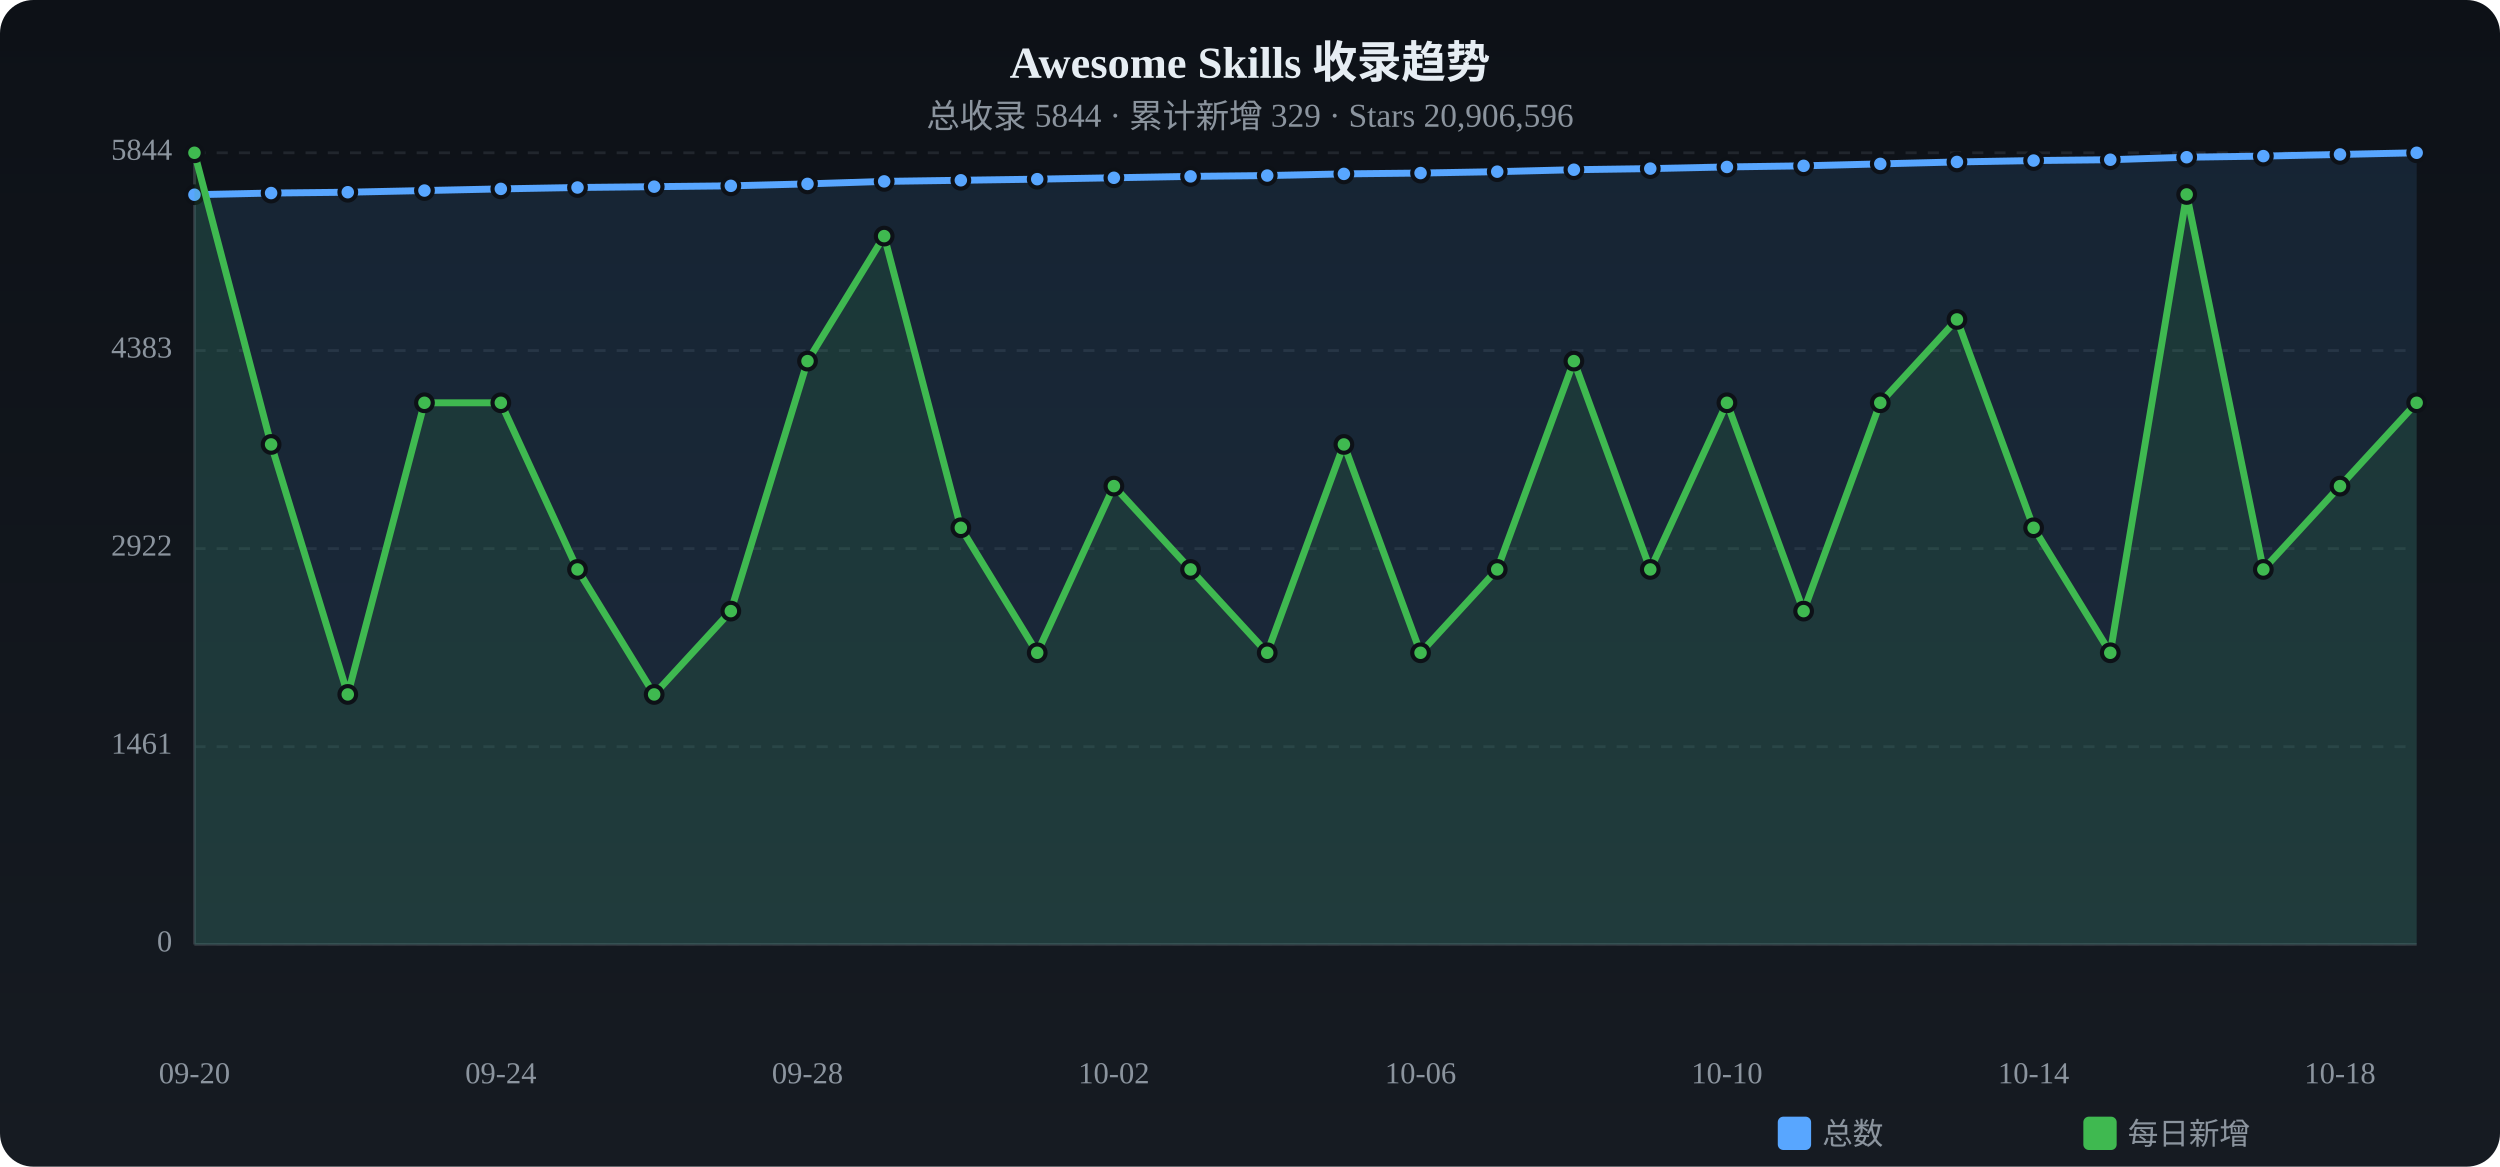
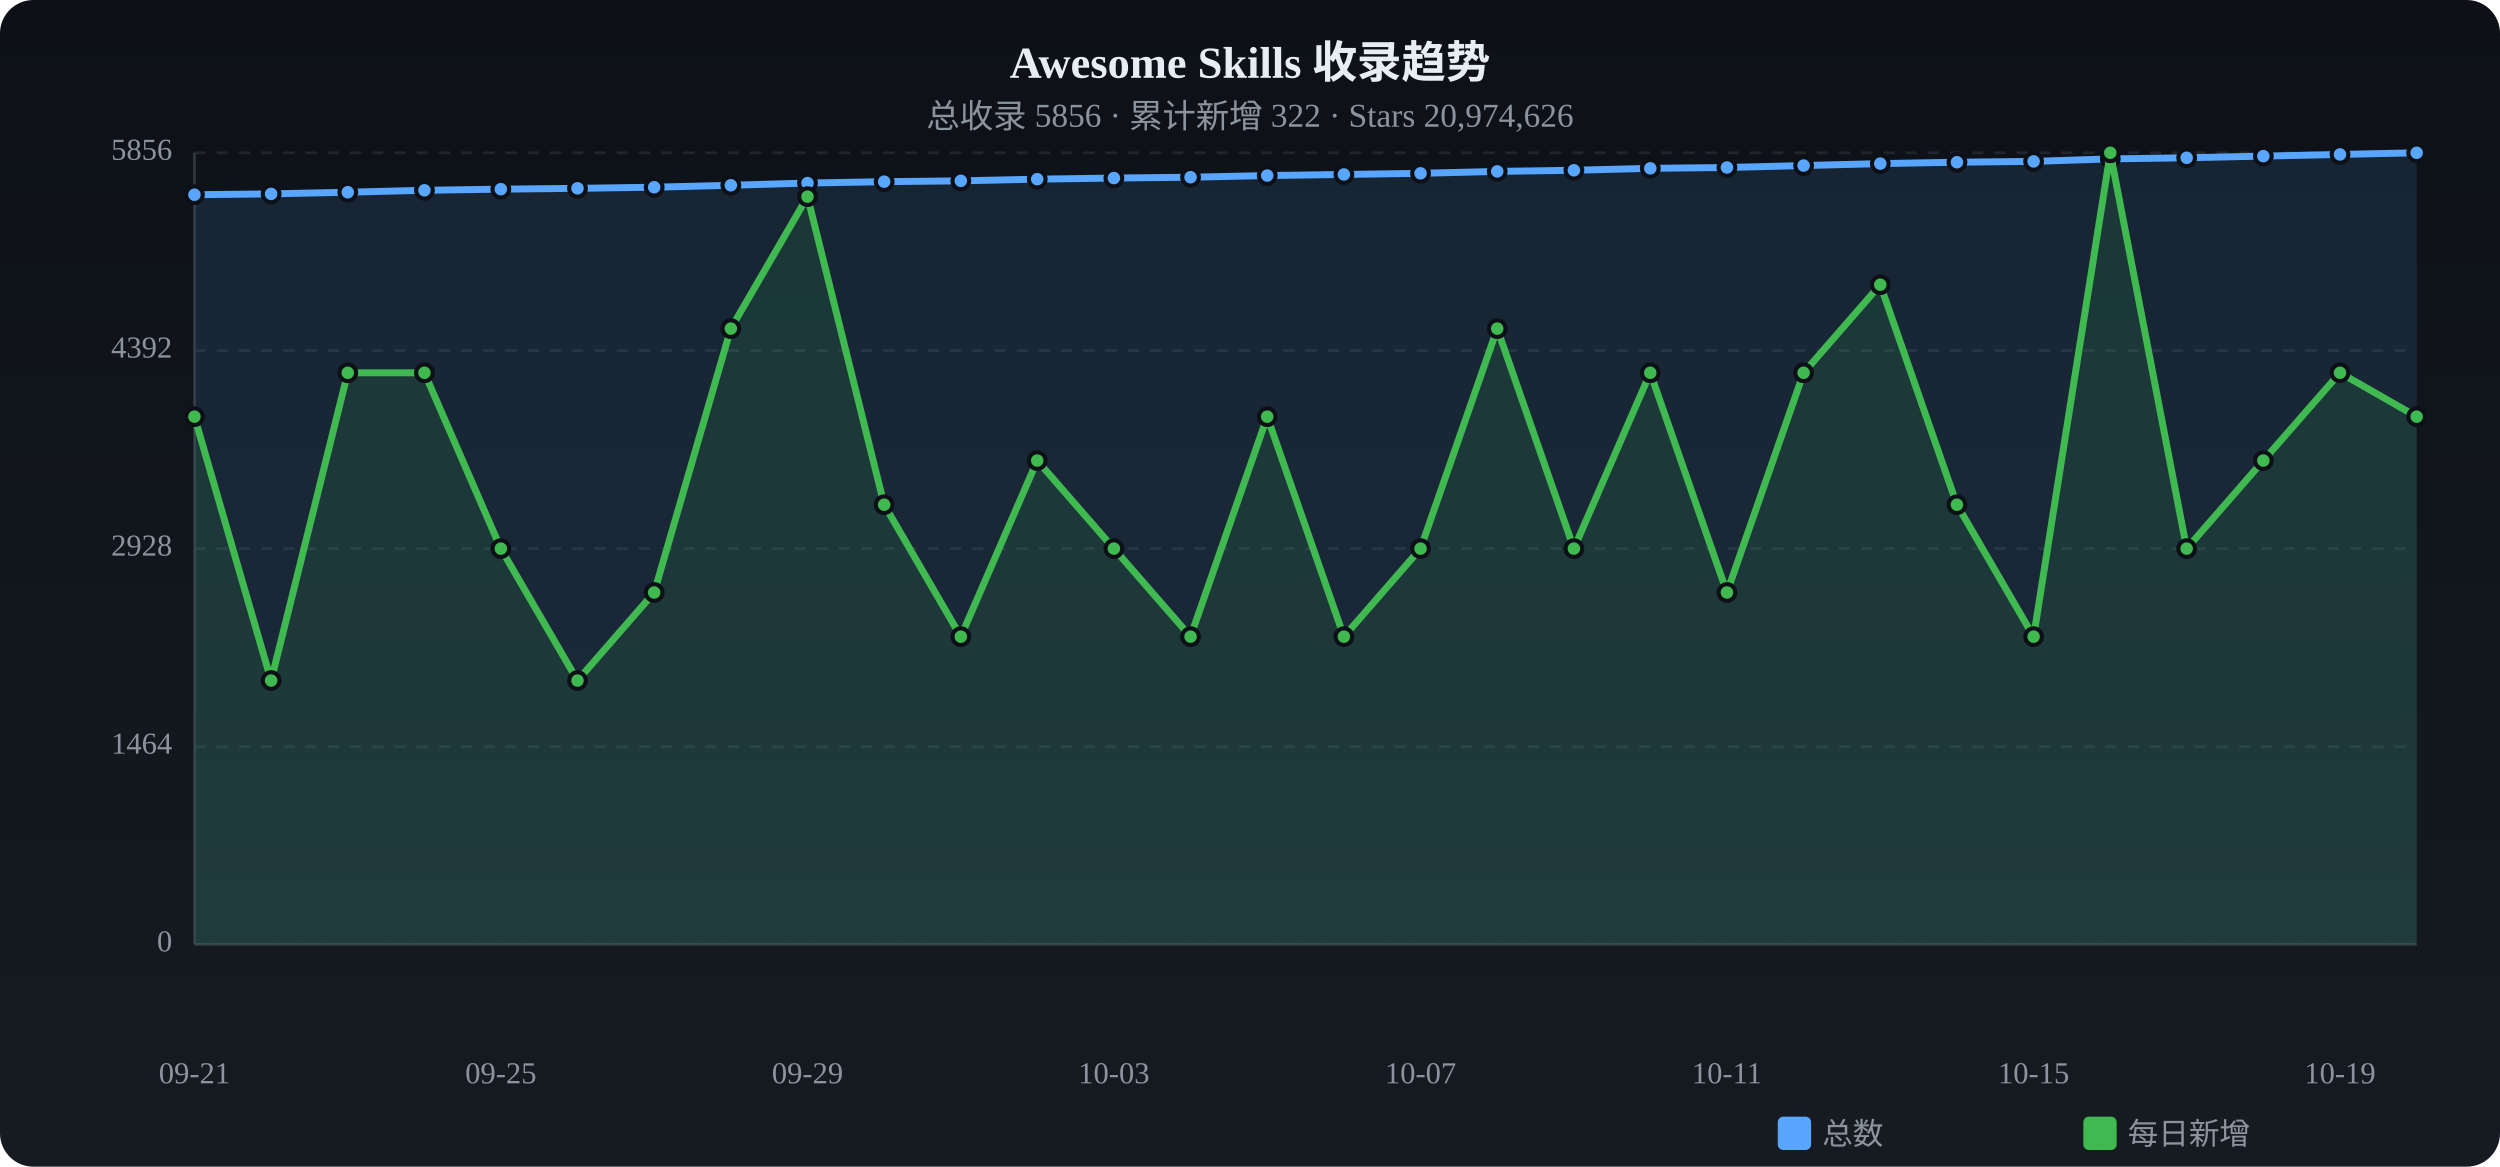
<svg xmlns="http://www.w3.org/2000/svg" viewBox="0 0 900 420" width="900" height="420">
  <defs>
    <linearGradient id="tbg" x1="0%" y1="0%" x2="0%" y2="100%">
      <stop offset="0%" stop-color="#0d1117" />
      <stop offset="100%" stop-color="#161b22" />
    </linearGradient>
  </defs>
  <rect width="900" height="420" rx="12" fill="url(#tbg)" />
  <text x="450.0" y="28" text-anchor="middle" fill="#e6edf3" font-size="16" font-weight="bold">Awesome Skills 收录趋势</text>
-   <text x="450.0" y="46" text-anchor="middle" fill="#8b949e" font-size="12">总收录 5844 · 累计新增 329 · Stars 20,906,596</text>
+   <text x="450.0" y="46" text-anchor="middle" fill="#8b949e" font-size="12">总收录 5856 · 累计新增 322 · Stars 20,974,626</text>
  <text x="62" y="340.0" text-anchor="end" fill="#8b949e" font-size="11" dominant-baseline="middle">0</text>
  <line x1="70" y1="340.0" x2="870" y2="340.0" stroke="#21262d" stroke-dasharray="4 4" />
-   <text x="62" y="268.8" text-anchor="end" fill="#8b949e" font-size="11" dominant-baseline="middle">1461</text>
+   <text x="62" y="268.8" text-anchor="end" fill="#8b949e" font-size="11" dominant-baseline="middle">1464</text>
  <line x1="70" y1="268.8" x2="870" y2="268.8" stroke="#21262d" stroke-dasharray="4 4" />
-   <text x="62" y="197.5" text-anchor="end" fill="#8b949e" font-size="11" dominant-baseline="middle">2922</text>
+   <text x="62" y="197.5" text-anchor="end" fill="#8b949e" font-size="11" dominant-baseline="middle">2928</text>
  <line x1="70" y1="197.5" x2="870" y2="197.5" stroke="#21262d" stroke-dasharray="4 4" />
-   <text x="62" y="126.2" text-anchor="end" fill="#8b949e" font-size="11" dominant-baseline="middle">4383</text>
+   <text x="62" y="126.2" text-anchor="end" fill="#8b949e" font-size="11" dominant-baseline="middle">4392</text>
  <line x1="70" y1="126.2" x2="870" y2="126.2" stroke="#21262d" stroke-dasharray="4 4" />
-   <text x="62" y="55.0" text-anchor="end" fill="#8b949e" font-size="11" dominant-baseline="middle">5844</text>
+   <text x="62" y="55.0" text-anchor="end" fill="#8b949e" font-size="11" dominant-baseline="middle">5856</text>
  <line x1="70" y1="55.0" x2="870" y2="55.0" stroke="#21262d" stroke-dasharray="4 4" />
  <line x1="70" y1="55" x2="70" y2="340" stroke="#30363d" />
  <line x1="70" y1="340" x2="870" y2="340" stroke="#30363d" />
-   <path d="M70.0,70.1 L97.6,69.5 L125.2,69.2 L152.8,68.6 L180.3,68.0 L207.9,67.5 L235.5,67.2 L263.1,66.9 L290.7,66.2 L318.3,65.3 L345.9,64.9 L373.4,64.5 L401.0,64.0 L428.6,63.5 L456.2,63.2 L483.8,62.6 L511.4,62.3 L539.0,61.8 L566.6,61.1 L594.1,60.7 L621.7,60.1 L649.3,59.7 L676.9,59.0 L704.5,58.3 L732.1,57.8 L759.7,57.5 L787.2,56.6 L814.8,56.2 L842.4,55.6 L870.0,55.0 L870.0,340 L70.0,340 Z" fill="#58a6ff" opacity="0.12" />
-   <polyline points="70.0,70.1 97.6,69.5 125.2,69.2 152.8,68.6 180.3,68.0 207.9,67.5 235.5,67.2 263.1,66.9 290.7,66.2 318.3,65.3 345.9,64.9 373.4,64.5 401.0,64.0 428.6,63.5 456.2,63.2 483.8,62.6 511.4,62.3 539.0,61.8 566.6,61.1 594.1,60.7 621.7,60.1 649.3,59.7 676.9,59.0 704.5,58.3 732.1,57.8 759.7,57.5 787.2,56.6 814.8,56.2 842.4,55.6 870.0,55.0" fill="none" stroke="#58a6ff" stroke-width="2.5" stroke-linecap="round" stroke-linejoin="round" />
+   <path d="M70.0,70.1 L97.6,69.8 L125.2,69.2 L152.8,68.5 L180.3,68.1 L207.9,67.8 L235.5,67.4 L263.1,66.7 L290.7,65.9 L318.3,65.4 L345.9,65.1 L373.4,64.5 L401.0,64.1 L428.6,63.8 L456.2,63.2 L483.8,62.8 L511.4,62.4 L539.0,61.7 L566.6,61.3 L594.1,60.6 L621.7,60.3 L649.3,59.6 L676.9,58.9 L704.5,58.4 L732.1,58.1 L759.7,57.2 L787.2,56.8 L814.8,56.2 L842.4,55.6 L870.0,55.0 L870.0,340 L70.0,340 Z" fill="#58a6ff" opacity="0.12" />
+   <polyline points="70.0,70.1 97.6,69.8 125.2,69.2 152.8,68.5 180.3,68.1 207.9,67.8 235.5,67.4 263.1,66.7 290.7,65.9 318.3,65.4 345.9,65.1 373.4,64.5 401.0,64.1 428.6,63.8 456.2,63.2 483.8,62.8 511.4,62.4 539.0,61.7 566.6,61.3 594.1,60.6 621.7,60.3 649.3,59.6 676.9,58.9 704.5,58.4 732.1,58.1 759.7,57.2 787.2,56.8 814.8,56.2 842.4,55.6 870.0,55.0" fill="none" stroke="#58a6ff" stroke-width="2.5" stroke-linecap="round" stroke-linejoin="round" />
  <circle cx="70.0" cy="70.1" r="3" fill="#58a6ff" stroke="#0d1117" stroke-width="1.5" />
-   <circle cx="97.6" cy="69.5" r="3" fill="#58a6ff" stroke="#0d1117" stroke-width="1.5" />
+   <circle cx="97.6" cy="69.8" r="3" fill="#58a6ff" stroke="#0d1117" stroke-width="1.5" />
  <circle cx="125.2" cy="69.2" r="3" fill="#58a6ff" stroke="#0d1117" stroke-width="1.5" />
-   <circle cx="152.8" cy="68.6" r="3" fill="#58a6ff" stroke="#0d1117" stroke-width="1.5" />
-   <circle cx="180.3" cy="68.0" r="3" fill="#58a6ff" stroke="#0d1117" stroke-width="1.5" />
-   <circle cx="207.9" cy="67.5" r="3" fill="#58a6ff" stroke="#0d1117" stroke-width="1.5" />
-   <circle cx="235.5" cy="67.2" r="3" fill="#58a6ff" stroke="#0d1117" stroke-width="1.5" />
-   <circle cx="263.1" cy="66.9" r="3" fill="#58a6ff" stroke="#0d1117" stroke-width="1.5" />
-   <circle cx="290.7" cy="66.2" r="3" fill="#58a6ff" stroke="#0d1117" stroke-width="1.5" />
-   <circle cx="318.3" cy="65.3" r="3" fill="#58a6ff" stroke="#0d1117" stroke-width="1.5" />
-   <circle cx="345.9" cy="64.9" r="3" fill="#58a6ff" stroke="#0d1117" stroke-width="1.5" />
+   <circle cx="152.8" cy="68.5" r="3" fill="#58a6ff" stroke="#0d1117" stroke-width="1.5" />
+   <circle cx="180.3" cy="68.1" r="3" fill="#58a6ff" stroke="#0d1117" stroke-width="1.5" />
+   <circle cx="207.9" cy="67.8" r="3" fill="#58a6ff" stroke="#0d1117" stroke-width="1.5" />
+   <circle cx="235.5" cy="67.4" r="3" fill="#58a6ff" stroke="#0d1117" stroke-width="1.5" />
+   <circle cx="263.1" cy="66.7" r="3" fill="#58a6ff" stroke="#0d1117" stroke-width="1.5" />
+   <circle cx="290.7" cy="65.9" r="3" fill="#58a6ff" stroke="#0d1117" stroke-width="1.5" />
+   <circle cx="318.3" cy="65.4" r="3" fill="#58a6ff" stroke="#0d1117" stroke-width="1.5" />
+   <circle cx="345.9" cy="65.1" r="3" fill="#58a6ff" stroke="#0d1117" stroke-width="1.5" />
  <circle cx="373.4" cy="64.5" r="3" fill="#58a6ff" stroke="#0d1117" stroke-width="1.5" />
-   <circle cx="401.0" cy="64.0" r="3" fill="#58a6ff" stroke="#0d1117" stroke-width="1.5" />
-   <circle cx="428.6" cy="63.5" r="3" fill="#58a6ff" stroke="#0d1117" stroke-width="1.5" />
+   <circle cx="401.0" cy="64.1" r="3" fill="#58a6ff" stroke="#0d1117" stroke-width="1.5" />
+   <circle cx="428.6" cy="63.8" r="3" fill="#58a6ff" stroke="#0d1117" stroke-width="1.5" />
  <circle cx="456.2" cy="63.2" r="3" fill="#58a6ff" stroke="#0d1117" stroke-width="1.5" />
-   <circle cx="483.8" cy="62.6" r="3" fill="#58a6ff" stroke="#0d1117" stroke-width="1.5" />
-   <circle cx="511.4" cy="62.3" r="3" fill="#58a6ff" stroke="#0d1117" stroke-width="1.5" />
-   <circle cx="539.0" cy="61.8" r="3" fill="#58a6ff" stroke="#0d1117" stroke-width="1.5" />
-   <circle cx="566.6" cy="61.1" r="3" fill="#58a6ff" stroke="#0d1117" stroke-width="1.5" />
-   <circle cx="594.1" cy="60.7" r="3" fill="#58a6ff" stroke="#0d1117" stroke-width="1.5" />
-   <circle cx="621.7" cy="60.1" r="3" fill="#58a6ff" stroke="#0d1117" stroke-width="1.5" />
-   <circle cx="649.3" cy="59.7" r="3" fill="#58a6ff" stroke="#0d1117" stroke-width="1.5" />
-   <circle cx="676.9" cy="59.0" r="3" fill="#58a6ff" stroke="#0d1117" stroke-width="1.5" />
-   <circle cx="704.5" cy="58.3" r="3" fill="#58a6ff" stroke="#0d1117" stroke-width="1.5" />
-   <circle cx="732.1" cy="57.8" r="3" fill="#58a6ff" stroke="#0d1117" stroke-width="1.5" />
-   <circle cx="759.7" cy="57.5" r="3" fill="#58a6ff" stroke="#0d1117" stroke-width="1.5" />
-   <circle cx="787.2" cy="56.6" r="3" fill="#58a6ff" stroke="#0d1117" stroke-width="1.5" />
+   <circle cx="483.8" cy="62.8" r="3" fill="#58a6ff" stroke="#0d1117" stroke-width="1.5" />
+   <circle cx="511.4" cy="62.4" r="3" fill="#58a6ff" stroke="#0d1117" stroke-width="1.5" />
+   <circle cx="539.0" cy="61.7" r="3" fill="#58a6ff" stroke="#0d1117" stroke-width="1.5" />
+   <circle cx="566.6" cy="61.3" r="3" fill="#58a6ff" stroke="#0d1117" stroke-width="1.5" />
+   <circle cx="594.1" cy="60.6" r="3" fill="#58a6ff" stroke="#0d1117" stroke-width="1.5" />
+   <circle cx="621.7" cy="60.3" r="3" fill="#58a6ff" stroke="#0d1117" stroke-width="1.5" />
+   <circle cx="649.3" cy="59.6" r="3" fill="#58a6ff" stroke="#0d1117" stroke-width="1.5" />
+   <circle cx="676.9" cy="58.9" r="3" fill="#58a6ff" stroke="#0d1117" stroke-width="1.5" />
+   <circle cx="704.5" cy="58.4" r="3" fill="#58a6ff" stroke="#0d1117" stroke-width="1.5" />
+   <circle cx="732.1" cy="58.1" r="3" fill="#58a6ff" stroke="#0d1117" stroke-width="1.5" />
+   <circle cx="759.7" cy="57.2" r="3" fill="#58a6ff" stroke="#0d1117" stroke-width="1.5" />
+   <circle cx="787.2" cy="56.8" r="3" fill="#58a6ff" stroke="#0d1117" stroke-width="1.5" />
  <circle cx="814.8" cy="56.2" r="3" fill="#58a6ff" stroke="#0d1117" stroke-width="1.5" />
  <circle cx="842.4" cy="55.6" r="3" fill="#58a6ff" stroke="#0d1117" stroke-width="1.5" />
  <circle cx="870.0" cy="55.0" r="3" fill="#58a6ff" stroke="#0d1117" stroke-width="1.5" />
-   <path d="M70.0,55.0 L97.6,160.0 L125.2,250.0 L152.8,145.0 L180.3,145.0 L207.9,205.0 L235.5,250.0 L263.1,220.0 L290.7,130.0 L318.3,85.0 L345.9,190.0 L373.4,235.0 L401.0,175.0 L428.6,205.0 L456.2,235.0 L483.8,160.0 L511.4,235.0 L539.0,205.0 L566.6,130.0 L594.1,205.0 L621.7,145.0 L649.3,220.0 L676.9,145.0 L704.5,115.0 L732.1,190.0 L759.7,235.0 L787.2,70.0 L814.8,205.0 L842.4,175.0 L870.0,145.0 L870.0,340 L70.0,340 Z" fill="#3fb950" opacity="0.12" />
-   <polyline points="70.0,55.0 97.6,160.0 125.2,250.0 152.8,145.0 180.3,145.0 207.9,205.0 235.5,250.0 263.1,220.0 290.7,130.0 318.3,85.0 345.9,190.0 373.4,235.0 401.0,175.0 428.6,205.0 456.2,235.0 483.8,160.0 511.4,235.0 539.0,205.0 566.6,130.0 594.1,205.0 621.7,145.0 649.3,220.0 676.9,145.0 704.5,115.0 732.1,190.0 759.7,235.0 787.2,70.0 814.8,205.0 842.4,175.0 870.0,145.0" fill="none" stroke="#3fb950" stroke-width="2.5" stroke-linecap="round" stroke-linejoin="round" />
-   <circle cx="70.0" cy="55.0" r="3" fill="#3fb950" stroke="#0d1117" stroke-width="1.5" />
-   <circle cx="97.6" cy="160.0" r="3" fill="#3fb950" stroke="#0d1117" stroke-width="1.5" />
-   <circle cx="125.2" cy="250.0" r="3" fill="#3fb950" stroke="#0d1117" stroke-width="1.5" />
-   <circle cx="152.8" cy="145.0" r="3" fill="#3fb950" stroke="#0d1117" stroke-width="1.5" />
-   <circle cx="180.3" cy="145.0" r="3" fill="#3fb950" stroke="#0d1117" stroke-width="1.5" />
-   <circle cx="207.9" cy="205.0" r="3" fill="#3fb950" stroke="#0d1117" stroke-width="1.5" />
-   <circle cx="235.5" cy="250.0" r="3" fill="#3fb950" stroke="#0d1117" stroke-width="1.5" />
-   <circle cx="263.1" cy="220.0" r="3" fill="#3fb950" stroke="#0d1117" stroke-width="1.5" />
-   <circle cx="290.7" cy="130.0" r="3" fill="#3fb950" stroke="#0d1117" stroke-width="1.5" />
-   <circle cx="318.3" cy="85.0" r="3" fill="#3fb950" stroke="#0d1117" stroke-width="1.5" />
-   <circle cx="345.9" cy="190.0" r="3" fill="#3fb950" stroke="#0d1117" stroke-width="1.5" />
-   <circle cx="373.4" cy="235.0" r="3" fill="#3fb950" stroke="#0d1117" stroke-width="1.5" />
-   <circle cx="401.0" cy="175.0" r="3" fill="#3fb950" stroke="#0d1117" stroke-width="1.5" />
-   <circle cx="428.6" cy="205.0" r="3" fill="#3fb950" stroke="#0d1117" stroke-width="1.5" />
-   <circle cx="456.2" cy="235.0" r="3" fill="#3fb950" stroke="#0d1117" stroke-width="1.5" />
-   <circle cx="483.8" cy="160.0" r="3" fill="#3fb950" stroke="#0d1117" stroke-width="1.5" />
-   <circle cx="511.4" cy="235.0" r="3" fill="#3fb950" stroke="#0d1117" stroke-width="1.5" />
-   <circle cx="539.0" cy="205.0" r="3" fill="#3fb950" stroke="#0d1117" stroke-width="1.5" />
-   <circle cx="566.6" cy="130.0" r="3" fill="#3fb950" stroke="#0d1117" stroke-width="1.5" />
-   <circle cx="594.1" cy="205.0" r="3" fill="#3fb950" stroke="#0d1117" stroke-width="1.5" />
-   <circle cx="621.7" cy="145.0" r="3" fill="#3fb950" stroke="#0d1117" stroke-width="1.5" />
-   <circle cx="649.3" cy="220.0" r="3" fill="#3fb950" stroke="#0d1117" stroke-width="1.5" />
-   <circle cx="676.9" cy="145.0" r="3" fill="#3fb950" stroke="#0d1117" stroke-width="1.5" />
-   <circle cx="704.5" cy="115.0" r="3" fill="#3fb950" stroke="#0d1117" stroke-width="1.5" />
-   <circle cx="732.1" cy="190.0" r="3" fill="#3fb950" stroke="#0d1117" stroke-width="1.5" />
-   <circle cx="759.7" cy="235.0" r="3" fill="#3fb950" stroke="#0d1117" stroke-width="1.5" />
-   <circle cx="787.2" cy="70.0" r="3" fill="#3fb950" stroke="#0d1117" stroke-width="1.5" />
-   <circle cx="814.8" cy="205.0" r="3" fill="#3fb950" stroke="#0d1117" stroke-width="1.5" />
-   <circle cx="842.4" cy="175.0" r="3" fill="#3fb950" stroke="#0d1117" stroke-width="1.5" />
-   <circle cx="870.0" cy="145.0" r="3" fill="#3fb950" stroke="#0d1117" stroke-width="1.5" />
-   <text x="70.0" y="390" text-anchor="middle" fill="#8b949e" font-size="11">09-20</text>
-   <text x="180.3" y="390" text-anchor="middle" fill="#8b949e" font-size="11">09-24</text>
-   <text x="290.7" y="390" text-anchor="middle" fill="#8b949e" font-size="11">09-28</text>
-   <text x="401.0" y="390" text-anchor="middle" fill="#8b949e" font-size="11">10-02</text>
-   <text x="511.4" y="390" text-anchor="middle" fill="#8b949e" font-size="11">10-06</text>
-   <text x="621.7" y="390" text-anchor="middle" fill="#8b949e" font-size="11">10-10</text>
-   <text x="732.1" y="390" text-anchor="middle" fill="#8b949e" font-size="11">10-14</text>
-   <text x="842.4" y="390" text-anchor="middle" fill="#8b949e" font-size="11">10-18</text>
+   <path d="M70.0,150.0 L97.6,245.0 L125.2,134.2 L152.8,134.2 L180.3,197.5 L207.9,245.0 L235.5,213.3 L263.1,118.3 L290.7,70.8 L318.3,181.7 L345.9,229.2 L373.4,165.8 L401.0,197.5 L428.6,229.2 L456.2,150.0 L483.8,229.2 L511.4,197.5 L539.0,118.3 L566.6,197.5 L594.1,134.2 L621.7,213.3 L649.3,134.2 L676.9,102.5 L704.5,181.7 L732.1,229.2 L759.7,55.0 L787.2,197.5 L814.8,165.8 L842.4,134.2 L870.0,150.0 L870.0,340 L70.0,340 Z" fill="#3fb950" opacity="0.12" />
+   <polyline points="70.0,150.0 97.6,245.0 125.2,134.2 152.8,134.2 180.3,197.5 207.9,245.0 235.5,213.3 263.1,118.3 290.7,70.8 318.3,181.7 345.9,229.2 373.4,165.8 401.0,197.5 428.6,229.2 456.2,150.0 483.8,229.2 511.4,197.5 539.0,118.3 566.6,197.5 594.1,134.2 621.7,213.3 649.3,134.2 676.9,102.5 704.5,181.7 732.1,229.2 759.7,55.0 787.2,197.5 814.8,165.8 842.4,134.2 870.0,150.0" fill="none" stroke="#3fb950" stroke-width="2.5" stroke-linecap="round" stroke-linejoin="round" />
+   <circle cx="70.0" cy="150.0" r="3" fill="#3fb950" stroke="#0d1117" stroke-width="1.5" />
+   <circle cx="97.6" cy="245.0" r="3" fill="#3fb950" stroke="#0d1117" stroke-width="1.5" />
+   <circle cx="125.2" cy="134.2" r="3" fill="#3fb950" stroke="#0d1117" stroke-width="1.5" />
+   <circle cx="152.8" cy="134.2" r="3" fill="#3fb950" stroke="#0d1117" stroke-width="1.5" />
+   <circle cx="180.3" cy="197.5" r="3" fill="#3fb950" stroke="#0d1117" stroke-width="1.5" />
+   <circle cx="207.9" cy="245.0" r="3" fill="#3fb950" stroke="#0d1117" stroke-width="1.5" />
+   <circle cx="235.5" cy="213.3" r="3" fill="#3fb950" stroke="#0d1117" stroke-width="1.5" />
+   <circle cx="263.1" cy="118.3" r="3" fill="#3fb950" stroke="#0d1117" stroke-width="1.5" />
+   <circle cx="290.7" cy="70.8" r="3" fill="#3fb950" stroke="#0d1117" stroke-width="1.5" />
+   <circle cx="318.3" cy="181.7" r="3" fill="#3fb950" stroke="#0d1117" stroke-width="1.5" />
+   <circle cx="345.9" cy="229.2" r="3" fill="#3fb950" stroke="#0d1117" stroke-width="1.5" />
+   <circle cx="373.4" cy="165.8" r="3" fill="#3fb950" stroke="#0d1117" stroke-width="1.5" />
+   <circle cx="401.0" cy="197.5" r="3" fill="#3fb950" stroke="#0d1117" stroke-width="1.5" />
+   <circle cx="428.6" cy="229.2" r="3" fill="#3fb950" stroke="#0d1117" stroke-width="1.5" />
+   <circle cx="456.2" cy="150.0" r="3" fill="#3fb950" stroke="#0d1117" stroke-width="1.5" />
+   <circle cx="483.8" cy="229.2" r="3" fill="#3fb950" stroke="#0d1117" stroke-width="1.5" />
+   <circle cx="511.4" cy="197.5" r="3" fill="#3fb950" stroke="#0d1117" stroke-width="1.5" />
+   <circle cx="539.0" cy="118.3" r="3" fill="#3fb950" stroke="#0d1117" stroke-width="1.5" />
+   <circle cx="566.6" cy="197.5" r="3" fill="#3fb950" stroke="#0d1117" stroke-width="1.5" />
+   <circle cx="594.1" cy="134.2" r="3" fill="#3fb950" stroke="#0d1117" stroke-width="1.5" />
+   <circle cx="621.7" cy="213.3" r="3" fill="#3fb950" stroke="#0d1117" stroke-width="1.5" />
+   <circle cx="649.3" cy="134.2" r="3" fill="#3fb950" stroke="#0d1117" stroke-width="1.5" />
+   <circle cx="676.9" cy="102.5" r="3" fill="#3fb950" stroke="#0d1117" stroke-width="1.5" />
+   <circle cx="704.5" cy="181.7" r="3" fill="#3fb950" stroke="#0d1117" stroke-width="1.5" />
+   <circle cx="732.1" cy="229.2" r="3" fill="#3fb950" stroke="#0d1117" stroke-width="1.5" />
+   <circle cx="759.7" cy="55.0" r="3" fill="#3fb950" stroke="#0d1117" stroke-width="1.5" />
+   <circle cx="787.2" cy="197.5" r="3" fill="#3fb950" stroke="#0d1117" stroke-width="1.5" />
+   <circle cx="814.8" cy="165.8" r="3" fill="#3fb950" stroke="#0d1117" stroke-width="1.5" />
+   <circle cx="842.4" cy="134.2" r="3" fill="#3fb950" stroke="#0d1117" stroke-width="1.5" />
+   <circle cx="870.0" cy="150.0" r="3" fill="#3fb950" stroke="#0d1117" stroke-width="1.5" />
+   <text x="70.0" y="390" text-anchor="middle" fill="#8b949e" font-size="11">09-21</text>
+   <text x="180.3" y="390" text-anchor="middle" fill="#8b949e" font-size="11">09-25</text>
+   <text x="290.7" y="390" text-anchor="middle" fill="#8b949e" font-size="11">09-29</text>
+   <text x="401.0" y="390" text-anchor="middle" fill="#8b949e" font-size="11">10-03</text>
+   <text x="511.4" y="390" text-anchor="middle" fill="#8b949e" font-size="11">10-07</text>
+   <text x="621.7" y="390" text-anchor="middle" fill="#8b949e" font-size="11">10-11</text>
+   <text x="732.1" y="390" text-anchor="middle" fill="#8b949e" font-size="11">10-15</text>
+   <text x="842.4" y="390" text-anchor="middle" fill="#8b949e" font-size="11">10-19</text>
  <rect x="640" y="402" width="12" height="12" rx="2" fill="#58a6ff" />
  <text x="656" y="412" fill="#8b949e" font-size="11">总数</text>
  <rect x="750" y="402" width="12" height="12" rx="2" fill="#3fb950" />
  <text x="766" y="412" fill="#8b949e" font-size="11">每日新增</text>
</svg>
